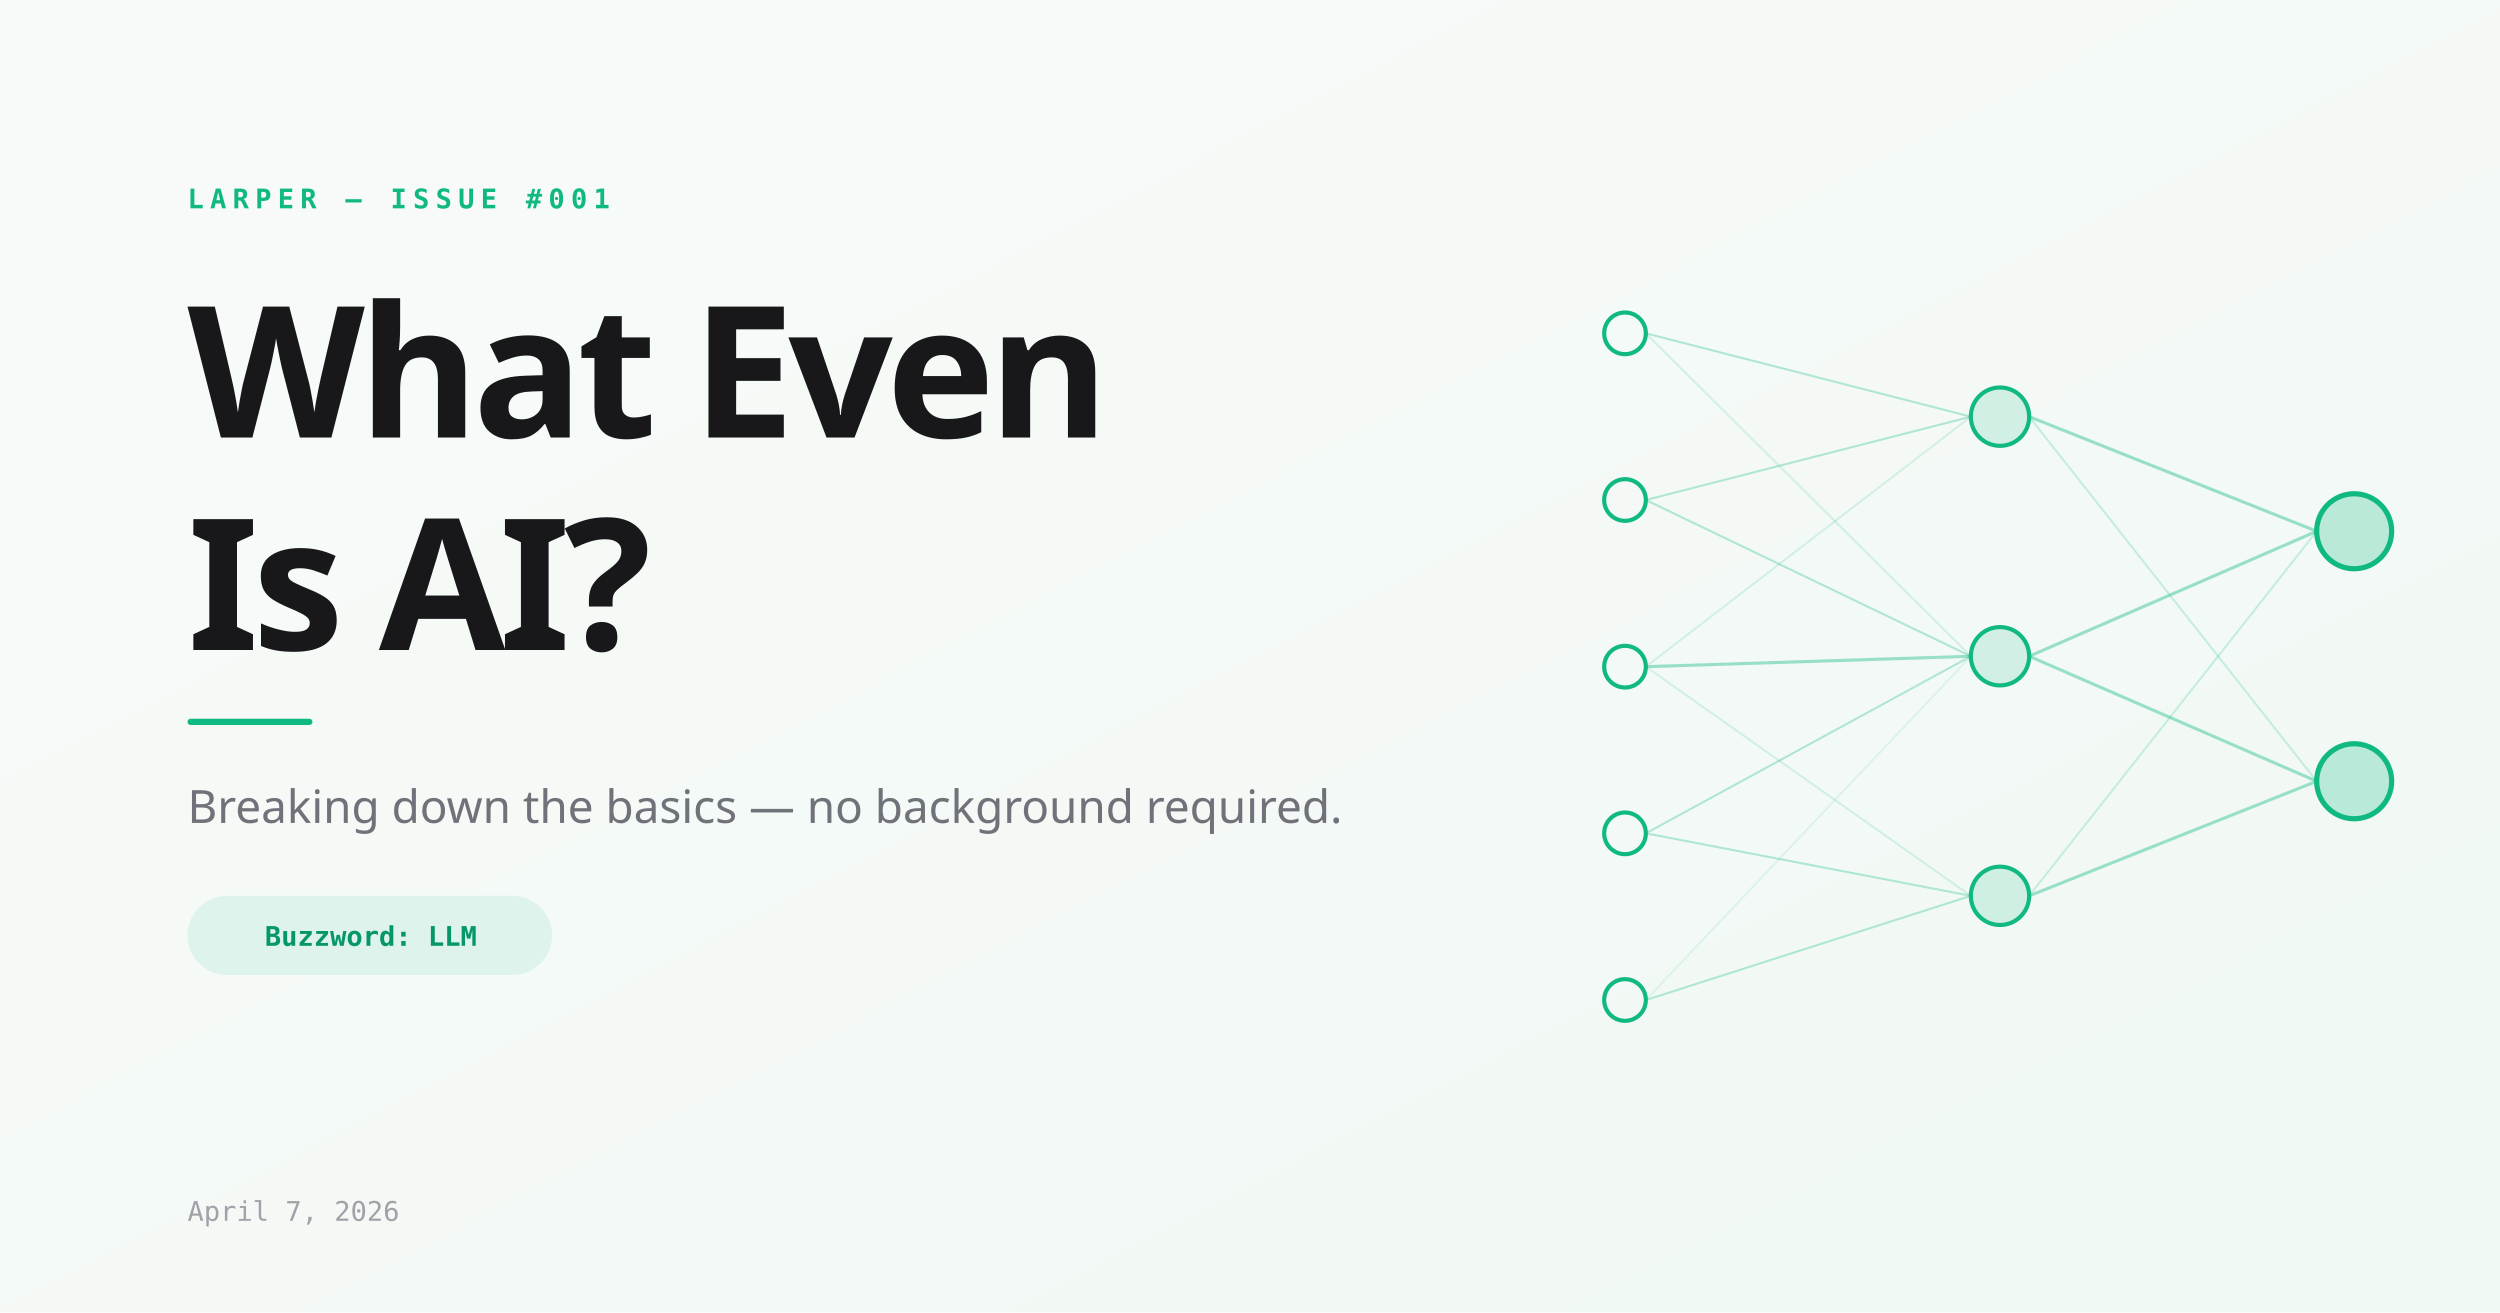
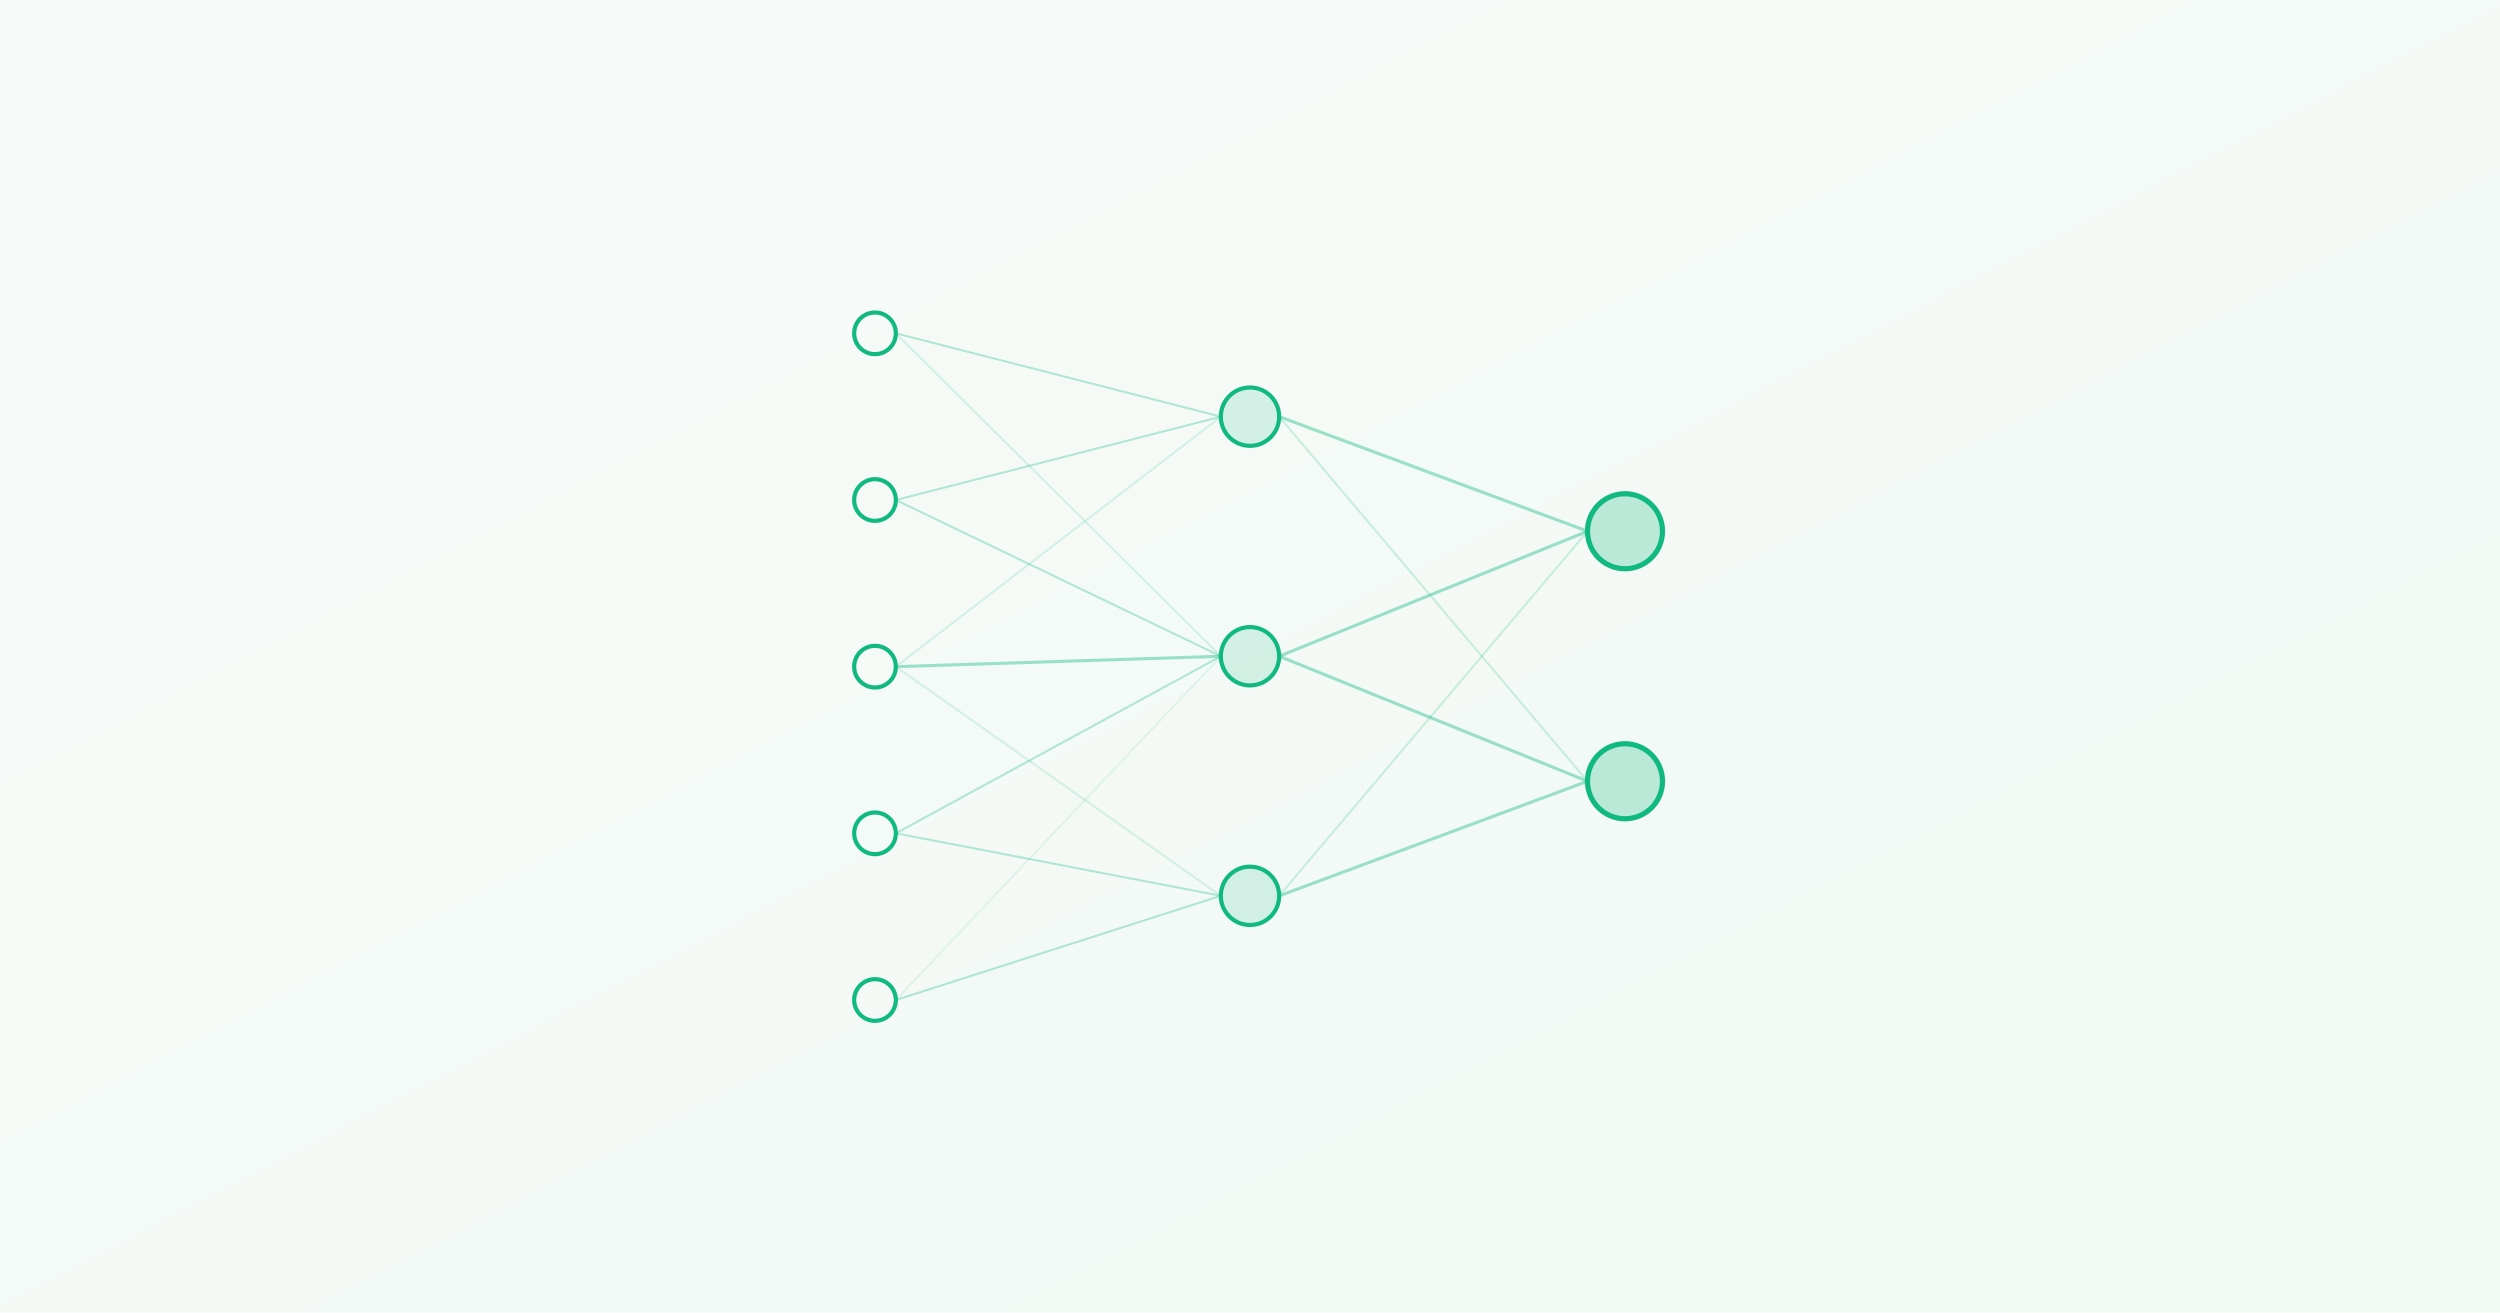
<svg xmlns="http://www.w3.org/2000/svg" viewBox="0 0 1200 630" width="1200" height="630">
  <defs>
    <linearGradient id="bg" x1="0%" y1="0%" x2="100%" y2="100%">
      <stop offset="0%" style="stop-color:#f8faf9" />
      <stop offset="100%" style="stop-color:#f0f9f4" />
    </linearGradient>
  </defs>
  <rect width="1200" height="630" fill="url(#bg)" />
-   <circle cx="780" cy="160" r="10" fill="none" stroke="#10b981" stroke-width="2" />
-   <circle cx="780" cy="240" r="10" fill="none" stroke="#10b981" stroke-width="2" />
-   <circle cx="780" cy="320" r="10" fill="none" stroke="#10b981" stroke-width="2" />
-   <circle cx="780" cy="400" r="10" fill="none" stroke="#10b981" stroke-width="2" />
-   <circle cx="780" cy="480" r="10" fill="none" stroke="#10b981" stroke-width="2" />
-   <circle cx="960" cy="200" r="14" fill="#10b981" fill-opacity="0.15" stroke="#10b981" stroke-width="2" />
-   <circle cx="960" cy="315" r="14" fill="#10b981" fill-opacity="0.15" stroke="#10b981" stroke-width="2" />
-   <circle cx="960" cy="430" r="14" fill="#10b981" fill-opacity="0.15" stroke="#10b981" stroke-width="2" />
-   <circle cx="1130" cy="255" r="18" fill="#10b981" fill-opacity="0.25" stroke="#10b981" stroke-width="2.5" />
-   <circle cx="1130" cy="375" r="18" fill="#10b981" fill-opacity="0.25" stroke="#10b981" stroke-width="2.5" />
-   <line x1="790" y1="160" x2="946" y2="200" stroke="#10b981" stroke-width="1" stroke-opacity="0.3" />
-   <line x1="790" y1="160" x2="946" y2="315" stroke="#10b981" stroke-width="1" stroke-opacity="0.15" />
-   <line x1="790" y1="240" x2="946" y2="200" stroke="#10b981" stroke-width="1" stroke-opacity="0.3" />
-   <line x1="790" y1="240" x2="946" y2="315" stroke="#10b981" stroke-width="1" stroke-opacity="0.3" />
-   <line x1="790" y1="320" x2="946" y2="200" stroke="#10b981" stroke-width="1" stroke-opacity="0.15" />
-   <line x1="790" y1="320" x2="946" y2="315" stroke="#10b981" stroke-width="1.5" stroke-opacity="0.4" />
-   <line x1="790" y1="320" x2="946" y2="430" stroke="#10b981" stroke-width="1" stroke-opacity="0.15" />
-   <line x1="790" y1="400" x2="946" y2="315" stroke="#10b981" stroke-width="1" stroke-opacity="0.3" />
-   <line x1="790" y1="400" x2="946" y2="430" stroke="#10b981" stroke-width="1" stroke-opacity="0.3" />
-   <line x1="790" y1="480" x2="946" y2="430" stroke="#10b981" stroke-width="1" stroke-opacity="0.3" />
-   <line x1="790" y1="480" x2="946" y2="315" stroke="#10b981" stroke-width="1" stroke-opacity="0.1" />
-   <line x1="974" y1="200" x2="1112" y2="255" stroke="#10b981" stroke-width="1.5" stroke-opacity="0.4" />
-   <line x1="974" y1="200" x2="1112" y2="375" stroke="#10b981" stroke-width="1" stroke-opacity="0.2" />
-   <line x1="974" y1="315" x2="1112" y2="255" stroke="#10b981" stroke-width="1.5" stroke-opacity="0.4" />
-   <line x1="974" y1="315" x2="1112" y2="375" stroke="#10b981" stroke-width="1.5" stroke-opacity="0.4" />
-   <line x1="974" y1="430" x2="1112" y2="375" stroke="#10b981" stroke-width="1.5" stroke-opacity="0.4" />
-   <line x1="974" y1="430" x2="1112" y2="255" stroke="#10b981" stroke-width="1" stroke-opacity="0.2" />
-   <text x="90" y="100" font-family="monospace" font-size="13" font-weight="700" fill="#10b981" letter-spacing="3">LARPER — ISSUE #001</text>
-   <text x="90" y="210" font-family="sans-serif" font-size="88" font-weight="900" fill="#18181b" letter-spacing="-3">What Even</text>
-   <text x="90" y="312" font-family="sans-serif" font-size="88" font-weight="900" fill="#18181b" letter-spacing="-3">Is AI?</text>
-   <rect x="90" y="345" width="60" height="3" rx="1.5" fill="#10b981" />
-   <text x="90" y="395" font-family="sans-serif" font-size="22" fill="#71717a">Breaking down the basics — no background required.</text>
-   <rect x="90" y="430" width="175" height="38" rx="19" fill="#10b981" fill-opacity="0.1" />
-   <text x="178" y="454" font-family="monospace" font-size="13" font-weight="700" fill="#059669" text-anchor="middle">Buzzword: LLM</text>
-   <text x="90" y="586" font-family="monospace" font-size="13" fill="#a1a1aa">April 7, 2026</text>
+   <circle cx="420" cy="160" r="10" fill="none" stroke="#10b981" stroke-width="2" />
+   <circle cx="420" cy="240" r="10" fill="none" stroke="#10b981" stroke-width="2" />
+   <circle cx="420" cy="320" r="10" fill="none" stroke="#10b981" stroke-width="2" />
+   <circle cx="420" cy="400" r="10" fill="none" stroke="#10b981" stroke-width="2" />
+   <circle cx="420" cy="480" r="10" fill="none" stroke="#10b981" stroke-width="2" />
+   <circle cx="600" cy="200" r="14" fill="#10b981" fill-opacity="0.15" stroke="#10b981" stroke-width="2" />
+   <circle cx="600" cy="315" r="14" fill="#10b981" fill-opacity="0.15" stroke="#10b981" stroke-width="2" />
+   <circle cx="600" cy="430" r="14" fill="#10b981" fill-opacity="0.15" stroke="#10b981" stroke-width="2" />
+   <circle cx="780" cy="255" r="18" fill="#10b981" fill-opacity="0.25" stroke="#10b981" stroke-width="2.5" />
+   <circle cx="780" cy="375" r="18" fill="#10b981" fill-opacity="0.25" stroke="#10b981" stroke-width="2.5" />
+   <line x1="430" y1="160" x2="586" y2="200" stroke="#10b981" stroke-width="1" stroke-opacity="0.3" />
+   <line x1="430" y1="160" x2="586" y2="315" stroke="#10b981" stroke-width="1" stroke-opacity="0.15" />
+   <line x1="430" y1="240" x2="586" y2="200" stroke="#10b981" stroke-width="1" stroke-opacity="0.3" />
+   <line x1="430" y1="240" x2="586" y2="315" stroke="#10b981" stroke-width="1" stroke-opacity="0.3" />
+   <line x1="430" y1="320" x2="586" y2="200" stroke="#10b981" stroke-width="1" stroke-opacity="0.15" />
+   <line x1="430" y1="320" x2="586" y2="315" stroke="#10b981" stroke-width="1.5" stroke-opacity="0.4" />
+   <line x1="430" y1="320" x2="586" y2="430" stroke="#10b981" stroke-width="1" stroke-opacity="0.15" />
+   <line x1="430" y1="400" x2="586" y2="315" stroke="#10b981" stroke-width="1" stroke-opacity="0.3" />
+   <line x1="430" y1="400" x2="586" y2="430" stroke="#10b981" stroke-width="1" stroke-opacity="0.3" />
+   <line x1="430" y1="480" x2="586" y2="430" stroke="#10b981" stroke-width="1" stroke-opacity="0.3" />
+   <line x1="430" y1="480" x2="586" y2="315" stroke="#10b981" stroke-width="1" stroke-opacity="0.1" />
+   <line x1="614" y1="200" x2="762" y2="255" stroke="#10b981" stroke-width="1.5" stroke-opacity="0.4" />
+   <line x1="614" y1="200" x2="762" y2="375" stroke="#10b981" stroke-width="1" stroke-opacity="0.2" />
+   <line x1="614" y1="315" x2="762" y2="255" stroke="#10b981" stroke-width="1.5" stroke-opacity="0.4" />
+   <line x1="614" y1="315" x2="762" y2="375" stroke="#10b981" stroke-width="1.5" stroke-opacity="0.4" />
+   <line x1="614" y1="430" x2="762" y2="375" stroke="#10b981" stroke-width="1.5" stroke-opacity="0.4" />
+   <line x1="614" y1="430" x2="762" y2="255" stroke="#10b981" stroke-width="1" stroke-opacity="0.2" />
</svg>
